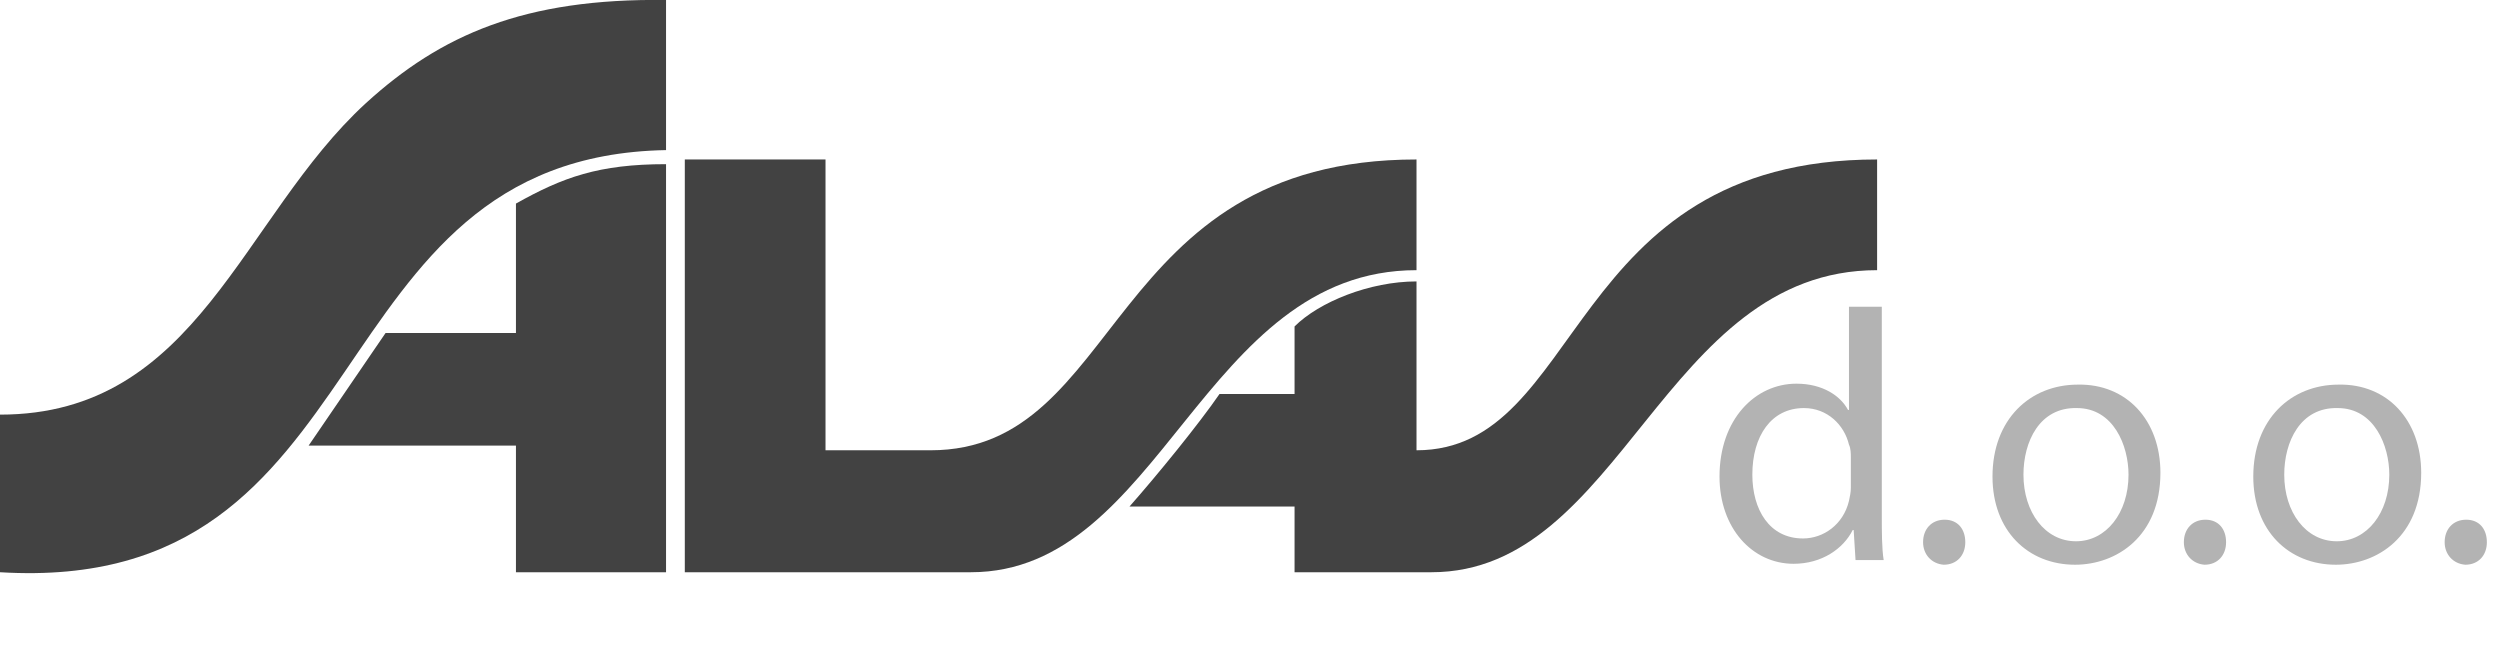
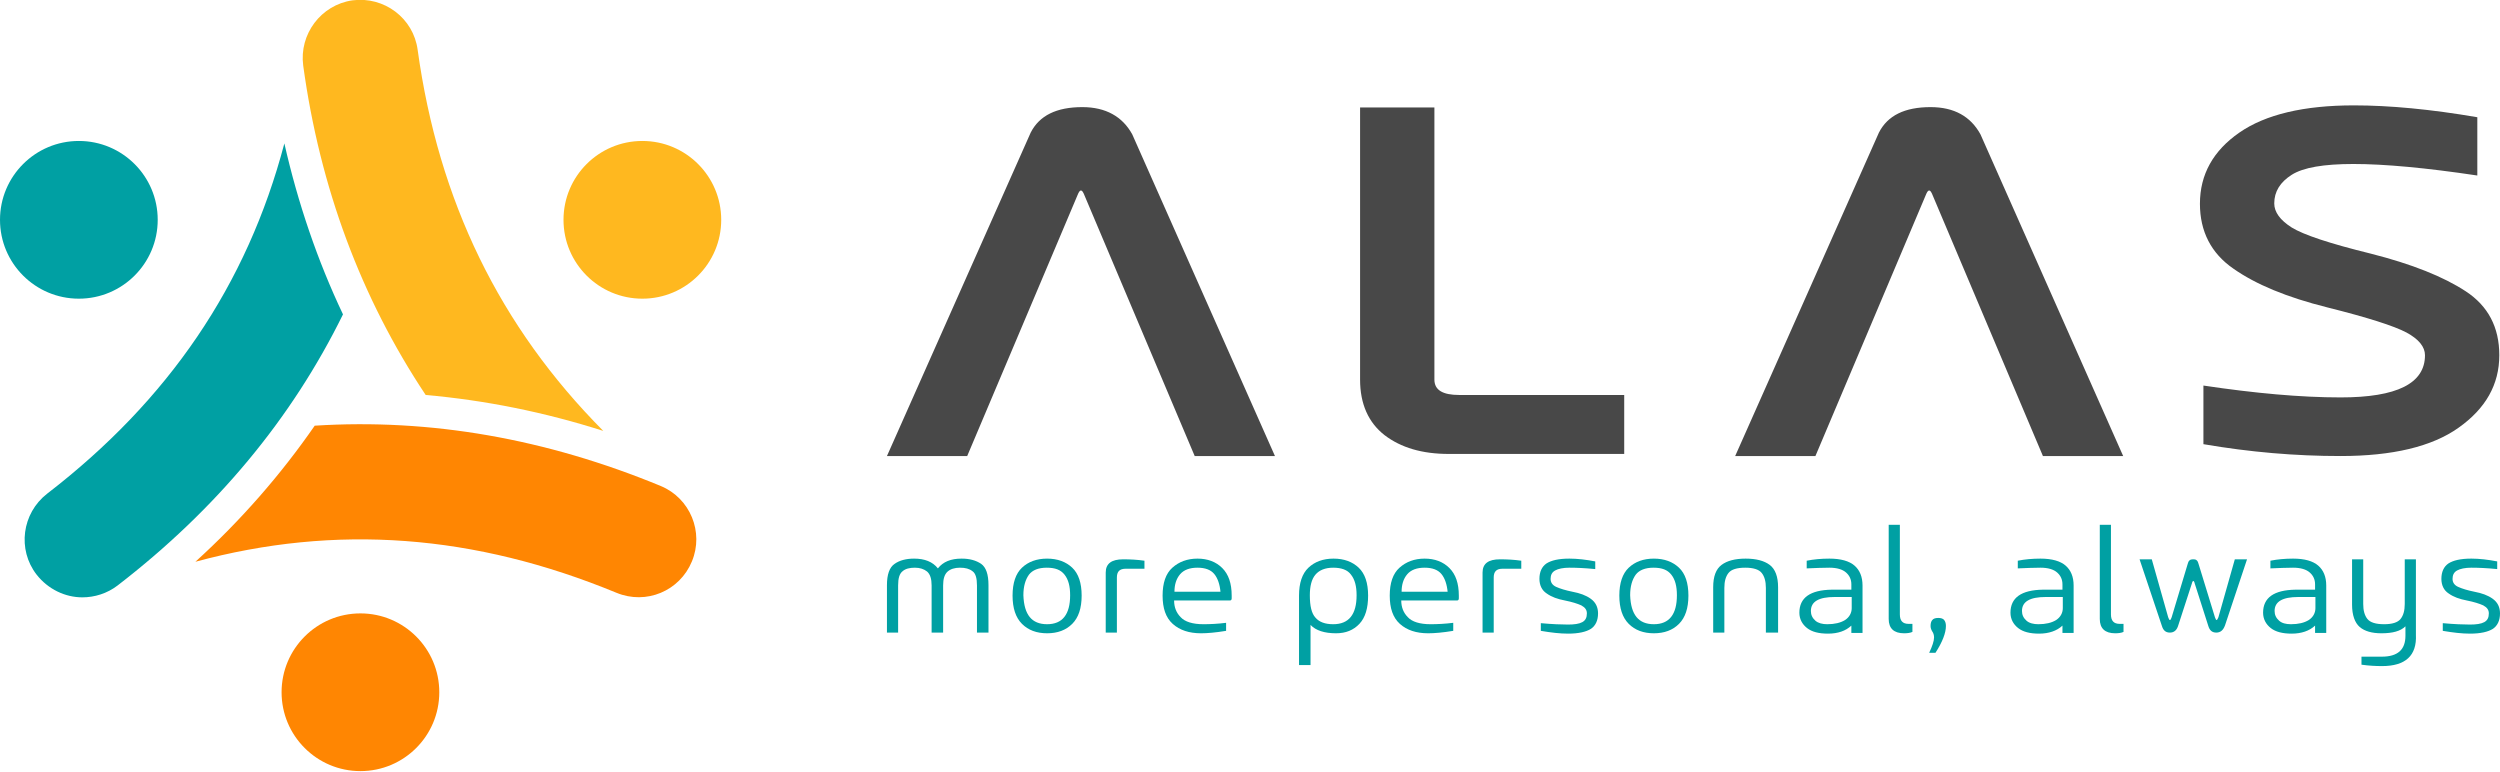
- <svg xmlns="http://www.w3.org/2000/svg" version="1.1" id="Layer_1" x="0px" y="0px" viewBox="0 0 266.5 69.2" enable-background="new 0 0 266.5 69.2" xml:space="preserve">
+ <svg xmlns="http://www.w3.org/2000/svg" version="1.1" id="Layer_1" x="0px" y="0px" viewBox="0 0 716.5 221" style="enable-background:new 0 0 716.5 221;" xml:space="preserve">
+   <style type="text/css">
+ 	.st0{fill:#00A0A3;}
+ 	.st1{fill:#FFB81F;}
+ 	.st2{fill:#FF8602;}
+ 	.st3{fill:#484848;}
+ </style>
  <g>
    <g>
-       <g>
-         <path fill-rule="evenodd" clip-rule="evenodd" fill="#424242" d="M151,28.8c0,0,0-7.8,0-11.8c-33.3,0-31.2,31-51.8,31H88     c0-10.3,0-20.7,0-31c-5,0-10,0-15,0c0,14.7,0,29.3,0,44h30.5C123.8,61,128.2,28.8,151,28.8z" />
-         <path fill-rule="evenodd" clip-rule="evenodd" fill="#424242" d="M0,44.2c21.1,0,25.7-21,39-33.2C47,3.7,55.9-0.2,71,0     c0,5.3,0,10.7,0,16C33,16.7,41.2,63.5,0,61C0,55.3,0,49.9,0,44.2z" />
-         <path fill-rule="evenodd" clip-rule="evenodd" fill="#424242" d="M41.1,35.5c4.3,0,9.5,0,13.9,0c0-4.7,0-9.1,0-13.8     c5-2.8,8.8-4.2,16-4.2c0,14.7,0,28.8,0,43.5c-5.3,0-10.7,0-16,0c0-4.3,0-9.1,0-13.5l-22.1,0" />
-       </g>
-       <path fill-rule="evenodd" clip-rule="evenodd" fill="#424242" d="M200.1,28.8c0,0,0-7.8,0-11.8c-33.3,0-31.2,31-49.1,31l0,0    c0-10.3,0-7.6,0-18c-5,0-10.4,2.2-13,4.8c0,2.9,0,7.2,0,7.2l-8,0c-2.2,3.2-6.6,8.6-9.6,12l17.6,0c0,1.8,0,4,0,7h14.6    C172.9,61,177.3,28.8,200.1,28.8z" />
+       <path class="st0" d="M13.5,141.5c-7.2,5.6-8.6,16-3,23.2c3.3,4.2,8.2,6.5,13.1,6.5c3.5,0,7.1-1.1,10.1-3.4    C62,146,83.6,120,98.3,90.1c-7.3-15.4-12.9-31.8-16.8-49C70.8,81.7,48.3,114.7,13.5,141.5z" />
+       <circle class="st0" cx="22.6" cy="63" r="22.6" />
+       <circle class="st1" cx="184.1" cy="63" r="22.6" />
+       <circle class="st2" cx="103.3" cy="198.4" r="22.6" />
+       <path class="st1" d="M119.7,14.3c-1.2-9.1-9.6-15.4-18.7-14.2C92,1.4,85.7,9.8,86.9,18.8c4.8,35,16.6,66.6,35.1,94.4    c17,1.5,34,4.9,50.9,10.3C143.2,93.6,125.7,57.6,119.7,14.3z" />
+       <path class="st2" d="M189.4,139.3c-32.9-13.6-66.1-19.4-99.2-17.3c-9.7,14-21.1,27.1-34.2,39c40.3-10.9,80-7.9,120.7,8.9    c8.5,3.5,18.1-0.5,21.6-9C201.8,152.5,197.8,142.8,189.4,139.3z" />
    </g>
    <g>
-       <path fill="#B3B3B3" d="M200.6,32.8V55c0,1.6,0,3.5,0.2,4.7h-3l-0.2-3.2h-0.1c-1,2-3.3,3.6-6.3,3.6c-4.4,0-7.9-3.8-7.9-9.3    c0-6.1,3.8-9.9,8.2-9.9c2.8,0,4.7,1.3,5.5,2.8h0.1v-11H200.6z M197.3,48.8c0-0.4,0-1-0.2-1.4c-0.5-2.1-2.3-3.9-4.8-3.9    c-3.5,0-5.5,3-5.5,7.1c0,3.7,1.8,6.8,5.4,6.8c2.2,0,4.3-1.5,4.9-4c0.1-0.5,0.2-0.9,0.2-1.4V48.8z" />
-       <path fill="#B3B3B3" d="M205,57.8c0-1.4,0.9-2.4,2.3-2.4s2.2,1,2.2,2.4c0,1.4-0.9,2.4-2.3,2.4C205.9,60.1,205,59.1,205,57.8z" />
-       <path fill="#B3B3B3" d="M230.3,50.4c0,6.8-4.7,9.8-9.1,9.8c-5,0-8.8-3.6-8.8-9.4c0-6.1,4-9.8,9.1-9.8    C226.7,40.9,230.3,44.8,230.3,50.4z M215.7,50.6c0,4,2.3,7.1,5.6,7.1c3.2,0,5.6-3,5.6-7.1c0-3.1-1.6-7.1-5.5-7.1    C217.4,43.4,215.7,47.1,215.7,50.6z" />
-       <path fill="#B3B3B3" d="M232.8,57.8c0-1.4,0.9-2.4,2.3-2.4s2.2,1,2.2,2.4c0,1.4-0.9,2.4-2.3,2.4C233.7,60.1,232.8,59.1,232.8,57.8    z" />
-       <path fill="#B3B3B3" d="M258.1,50.4c0,6.8-4.7,9.8-9.1,9.8c-5,0-8.8-3.6-8.8-9.4c0-6.1,4-9.8,9.1-9.8    C254.5,40.9,258.1,44.8,258.1,50.4z M243.5,50.6c0,4,2.3,7.1,5.6,7.1c3.2,0,5.6-3,5.6-7.1c0-3.1-1.6-7.1-5.5-7.1    C245.2,43.4,243.5,47.1,243.5,50.6z" />
-       <path fill="#B3B3B3" d="M260.6,57.8c0-1.4,0.9-2.4,2.3-2.4s2.2,1,2.2,2.4c0,1.4-0.9,2.4-2.3,2.4C261.5,60.1,260.6,59.1,260.6,57.8    z" />
+       <g>
+         <path class="st0" d="M283.2,181.3h-3.2v-13.5c0-2.1-0.4-3.5-1.3-4.1c-0.9-0.7-2-1-3.6-1c-1.5,0-2.7,0.4-3.5,1.1     c-0.9,0.8-1.3,2.1-1.3,4v13.5H267v-13.5c0-1.9-0.4-3.2-1.3-4c-0.9-0.7-2-1.1-3.5-1.1c-1.5,0-2.7,0.3-3.5,1     c-0.9,0.7-1.3,2-1.3,4.1v13.5h-3.2v-13.6c0-3,0.7-5.1,2.2-6.1c1.4-1,3.3-1.5,5.6-1.5c3,0,5.3,0.9,6.8,2.8     c1.5-1.9,3.7-2.8,6.8-2.8c2.3,0,4.1,0.5,5.6,1.5c1.4,1,2.1,3,2.1,6.1V181.3z" />
+         <path class="st0" d="M300.1,181.5c-3,0-5.4-0.9-7.2-2.7c-1.8-1.8-2.7-4.5-2.7-8.1c0-3.6,0.9-6.3,2.7-8c1.8-1.7,4.2-2.6,7.2-2.6     c3,0,5.4,0.9,7.2,2.6c1.8,1.7,2.7,4.4,2.7,8c0,3.6-0.9,6.3-2.7,8.1C305.5,180.6,303.1,181.5,300.1,181.5z M300.1,178.9     c4.4,0,6.6-2.8,6.6-8.3c0-2.6-0.5-4.5-1.6-5.9s-2.7-2-5.1-2c-2.4,0-4.1,0.7-5.1,2c-1,1.4-1.6,3.3-1.6,5.9     C293.5,176.2,295.7,178.9,300.1,178.9z" />
+         <path class="st0" d="M320.1,181.3h-3.2v-17.2c0-2.6,1.7-3.8,5-3.8c2,0,4,0.1,6.1,0.4v2.3h-5.4c-1.7,0-2.5,0.8-2.5,2.5V181.3z" />
+         <path class="st0" d="M344.2,181.5c-3.4,0-6.1-0.9-8.1-2.7c-2-1.8-2.9-4.5-2.9-8.1c0-3.6,0.9-6.3,2.8-8c1.9-1.7,4.3-2.6,7.2-2.6     c2.9,0,5.3,0.9,7.1,2.7c1.8,1.8,2.7,4.4,2.7,7.9v0.8c0,0.4-0.2,0.6-0.5,0.6h-16c0,1.9,0.6,3.5,1.9,4.8c1.2,1.3,3.4,2,6.5,2     c1.9,0,4.1-0.1,6.5-0.4v2.3C348.4,181.3,346,181.5,344.2,181.5z M349.8,169.7c-0.2-2.2-0.8-4-1.8-5.2c-1-1.2-2.6-1.8-4.8-1.8     c-2.2,0-3.9,0.6-5,1.9c-1.1,1.3-1.6,3-1.6,5H349.8z" />
+         <path class="st0" d="M375.5,190.6h-3.2v-19.9c0-3.6,0.9-6.3,2.7-8c1.8-1.7,4.2-2.6,7.2-2.6c3,0,5.4,0.9,7.2,2.6s2.7,4.4,2.7,8     c0,3.6-0.8,6.3-2.5,8.1c-1.7,1.8-3.9,2.7-6.7,2.7c-3.3,0-5.8-0.8-7.3-2.4V190.6z M382.1,178.9c4.5,0,6.7-2.8,6.7-8.3     c0-2.6-0.5-4.5-1.6-5.9c-1-1.4-2.8-2-5.1-2c-2.3,0-4,0.7-5.1,2s-1.6,3.3-1.6,5.9c0,3.1,0.5,5.2,1.6,6.4     C378.1,178.3,379.8,178.9,382.1,178.9z" />
+         <path class="st0" d="M409.3,181.5c-3.4,0-6.1-0.9-8.1-2.7c-2-1.8-2.9-4.5-2.9-8.1c0-3.6,0.9-6.3,2.8-8c1.9-1.7,4.3-2.6,7.2-2.6     c2.9,0,5.3,0.9,7.1,2.7c1.8,1.8,2.7,4.4,2.7,7.9v0.8c0,0.4-0.2,0.6-0.5,0.6h-16c0,1.9,0.6,3.5,1.9,4.8c1.2,1.3,3.4,2,6.5,2     c1.9,0,4.1-0.1,6.5-0.4v2.3C413.5,181.3,411.1,181.5,409.3,181.5z M414.9,169.7c-0.2-2.2-0.8-4-1.8-5.2c-1-1.2-2.6-1.8-4.8-1.8     c-2.2,0-3.9,0.6-5,1.9c-1.1,1.3-1.6,3-1.6,5H414.9z" />
+         <path class="st0" d="M428.1,181.3h-3.2v-17.2c0-2.6,1.7-3.8,5-3.8c2,0,4,0.1,6.1,0.4v2.3h-5.4c-1.7,0-2.5,0.8-2.5,2.5V181.3z" />
+         <path class="st0" d="M449.4,181.6c-2.3,0-4.9-0.3-7.8-0.8v-2.2c3.3,0.3,5.9,0.4,7.8,0.4c1.8,0,3.2-0.2,4.1-0.7     c0.9-0.5,1.3-1.3,1.3-2.5c0-1-0.5-1.7-1.6-2.3c-1.1-0.5-2.7-1-4.7-1.4c-2.1-0.4-3.8-1-5.2-2c-1.4-0.9-2.1-2.4-2.1-4.2     c0-2,0.7-3.5,2-4.4c1.4-0.9,3.5-1.4,6.6-1.4c2.3,0,4.8,0.3,7.4,0.8v2.2c-3-0.3-5.5-0.4-7.4-0.4c-1.8,0-3.2,0.3-4.1,0.8     c-0.9,0.5-1.3,1.3-1.3,2.4c0,1,0.5,1.8,1.6,2.3c1.1,0.5,2.7,1,4.7,1.4c2.1,0.4,3.8,1,5.2,2c1.4,1,2.1,2.4,2.1,4.2     c0,2-0.7,3.5-2,4.4C454.6,181.1,452.4,181.6,449.4,181.6z" />
+         <path class="st0" d="M474,181.5c-3,0-5.4-0.9-7.2-2.7c-1.8-1.8-2.7-4.5-2.7-8.1c0-3.6,0.9-6.3,2.7-8c1.8-1.7,4.2-2.6,7.2-2.6     c3,0,5.4,0.9,7.2,2.6c1.8,1.7,2.7,4.4,2.7,8c0,3.6-0.9,6.3-2.7,8.1C479.4,180.6,477,181.5,474,181.5z M474,178.9     c4.4,0,6.6-2.8,6.6-8.3c0-2.6-0.5-4.5-1.6-5.9s-2.7-2-5.1-2c-2.4,0-4.1,0.7-5.1,2c-1,1.4-1.6,3.3-1.6,5.9     C467.4,176.2,469.6,178.9,474,178.9z" />
+         <path class="st0" d="M509.3,181.3h-3.2v-12.8c0-1.9-0.4-3.3-1.2-4.3c-0.8-1-2.4-1.5-4.7-1.5c-2.4,0-4,0.5-4.8,1.5     c-0.8,1-1.2,2.4-1.2,4.3v12.8h-3.2v-13c0-3.1,0.8-5.2,2.4-6.4c1.6-1.2,3.9-1.8,6.9-1.8s5.3,0.6,6.9,1.8c1.6,1.2,2.4,3.4,2.4,6.4     V181.3z" />
+         <path class="st0" d="M523.9,181.6c-2.6,0-4.6-0.5-6-1.6c-1.4-1.1-2.2-2.6-2.2-4.4c0-4.3,3.1-6.5,9.3-6.6h5.6v-1.5     c0-1.4-0.5-2.5-1.5-3.4c-1-0.9-2.6-1.4-4.8-1.4c-1.9,0-4,0.1-6.5,0.2v-2.2c2-0.4,4.2-0.6,6.5-0.6c3.3,0,5.7,0.7,7.2,2     c1.5,1.3,2.3,3.2,2.3,5.7v13.6h-3.2v-2.1C529,180.8,526.8,181.6,523.9,181.6z M523.7,178.9c2.1,0,3.8-0.4,5.1-1.2     c1.2-0.8,1.9-2,1.9-3.4v-3.2h-4.9c-4.5,0-6.8,1.3-6.8,4c0,1.1,0.4,2,1.3,2.8C521.1,178.6,522.3,178.9,523.7,178.9z" />
+         <path class="st0" d="M545.7,181.5c-2.9,0-4.4-1.4-4.4-4.1v-27h3.2v25.7c0,1.8,0.8,2.7,2.5,2.7h1.1v2.3     C547.5,181.4,546.6,181.5,545.7,181.5z" />
+         <path class="st0" d="M554.7,187.1h-1.8c0.9-1.9,1.4-3.4,1.4-4.4c0-0.7-0.2-1.3-0.5-1.7c-0.3-0.5-0.5-1-0.5-1.6     c0-0.8,0.2-1.4,0.5-1.7c0.3-0.4,0.9-0.6,1.7-0.6c0.8,0,1.4,0.2,1.7,0.6c0.3,0.4,0.5,0.9,0.5,1.7     C557.7,181.4,556.7,184,554.7,187.1z" />
+         <path class="st0" d="M584.4,181.6c-2.6,0-4.6-0.5-6-1.6c-1.4-1.1-2.2-2.6-2.2-4.4c0-4.3,3.1-6.5,9.3-6.6h5.6v-1.5     c0-1.4-0.5-2.5-1.5-3.4c-1-0.9-2.6-1.4-4.8-1.4c-1.9,0-4,0.1-6.5,0.2v-2.2c2-0.4,4.2-0.6,6.5-0.6c3.3,0,5.7,0.7,7.2,2     c1.5,1.3,2.3,3.2,2.3,5.7v13.6h-3.2v-2.1C589.5,180.8,587.2,181.6,584.4,181.6z M584.2,178.9c2.1,0,3.8-0.4,5.1-1.2     c1.2-0.8,1.9-2,1.9-3.4v-3.2h-4.9c-4.5,0-6.8,1.3-6.8,4c0,1.1,0.4,2,1.3,2.8C581.6,178.6,582.8,178.9,584.2,178.9z" />
+         <path class="st0" d="M606.2,181.5c-2.9,0-4.4-1.4-4.4-4.1v-27h3.2v25.7c0,1.8,0.8,2.7,2.5,2.7h1.1v2.3     C608,181.4,607.1,181.5,606.2,181.5z" />
+         <path class="st0" d="M635.2,181.3c-1.2,0-1.9-0.6-2.3-1.9l-3.9-12.2c-0.1-0.5-0.3-0.7-0.4-0.7s-0.3,0.2-0.4,0.7l-3.9,12     c-0.4,1.4-1.2,2.1-2.4,2.1c-1.2,0-1.9-0.6-2.3-1.9l-6.4-19.1h3.5l4.7,16.6c0.2,0.5,0.3,0.8,0.5,0.8c0.2,0,0.3-0.3,0.5-0.8     l4.6-15.3c0.2-0.9,0.7-1.3,1.4-1.3h0.4c0.6,0,1.1,0.4,1.3,1.3l4.7,15.3c0.2,0.5,0.3,0.8,0.5,0.8c0.1,0,0.3-0.3,0.5-0.8l4.7-16.6     h3.5l-6.3,18.9C637.2,180.6,636.4,181.3,635.2,181.3z" />
+         <path class="st0" d="M656.8,181.6c-2.6,0-4.6-0.5-6-1.6c-1.4-1.1-2.2-2.6-2.2-4.4c0-4.3,3.1-6.5,9.3-6.6h5.6v-1.5     c0-1.4-0.5-2.5-1.5-3.4c-1-0.9-2.6-1.4-4.8-1.4c-1.9,0-4,0.1-6.5,0.2v-2.2c2-0.4,4.2-0.6,6.5-0.6c3.3,0,5.7,0.7,7.2,2     c1.5,1.3,2.3,3.2,2.3,5.7v13.6h-3.2v-2.1C661.9,180.8,659.6,181.6,656.8,181.6z M656.6,178.9c2.1,0,3.8-0.4,5.1-1.2     c1.2-0.8,1.9-2,1.9-3.4v-3.2h-4.9c-4.5,0-6.8,1.3-6.8,4c0,1.1,0.4,2,1.3,2.8C654,178.6,655.1,178.9,656.6,178.9z" />
+         <path class="st0" d="M682.7,190.9c-1.8,0-3.8-0.1-5.9-0.4v-2.3h5.8c4.6,0,6.8-2,6.8-6v-2.7c-1.4,1.4-3.7,2-6.9,2     c-2.7,0-4.8-0.6-6.2-1.8c-1.4-1.2-2.2-3.4-2.2-6.4v-13h3.2v12.8c0,1.9,0.4,3.3,1.2,4.3s2.4,1.5,4.8,1.5c2.3,0,3.9-0.5,4.7-1.5     c0.8-1,1.2-2.4,1.2-4.3v-12.8h3.2v21.6C692.7,187.9,689.4,190.9,682.7,190.9z" />
+         <path class="st0" d="M707.9,181.6c-2.3,0-4.9-0.3-7.8-0.8v-2.2c3.3,0.3,5.9,0.4,7.8,0.4c1.8,0,3.2-0.2,4.1-0.7s1.3-1.3,1.3-2.5     c0-1-0.5-1.7-1.6-2.3c-1.1-0.5-2.7-1-4.7-1.4c-2.1-0.4-3.8-1-5.2-2c-1.4-0.9-2.1-2.4-2.1-4.2c0-2,0.7-3.5,2-4.4     c1.4-0.9,3.5-1.4,6.6-1.4c2.3,0,4.8,0.3,7.4,0.8v2.2c-3-0.3-5.5-0.4-7.4-0.4c-1.8,0-3.2,0.3-4.1,0.8c-0.9,0.5-1.3,1.3-1.3,2.4     c0,1,0.5,1.8,1.6,2.3s2.7,1,4.7,1.4c2.1,0.4,3.8,1,5.2,2c1.4,1,2.1,2.4,2.1,4.2c0,2-0.7,3.5-2,4.4     C713.1,181.1,710.9,181.6,707.9,181.6z" />
+       </g>
+       <g>
+         <path class="st3" d="M310.2,30.7c-7.4,0-12.3,2.4-14.8,7.3l-41.2,92.7h23l31.8-75.2c0.3-0.6,0.5-0.9,0.8-0.9     c0.3,0,0.5,0.3,0.8,0.9l31.8,75.2h23l-40.9-92.2C321.7,33.4,316.9,30.7,310.2,30.7z" />
+         <path class="st3" d="M465.6,130.1h-50.4c-7.6,0-13.7-1.8-18.4-5.4c-4.6-3.6-7-8.9-7-15.9v-78h21.3v78c0,3,2.4,4.4,7.1,4.4h47.3     V130.1z" />
+         <path class="st3" d="M553.3,30.7c-7.4,0-12.3,2.4-14.8,7.3l-41.2,92.7h23l31.8-75.2c0.3-0.6,0.5-0.9,0.8-0.9     c0.3,0,0.5,0.3,0.8,0.9l31.8,75.2h23l-40.9-92.2C564.8,33.4,560.1,30.7,553.3,30.7z" />
+         <path class="st3" d="M670.8,130.7c-12.9,0-25.9-1.1-39.3-3.4v-16.8c14.7,2.2,27.9,3.4,39.3,3.4c16.2,0,24.2-4,24.2-12.1     c0-2.4-1.8-4.6-5.3-6.5c-3.6-1.9-11.1-4.3-22.7-7.2c-11.6-2.9-20.5-6.6-26.9-11.1c-6.4-4.4-9.6-10.7-9.6-18.6     c0-8.4,3.8-15.2,11.3-20.4c7.5-5.2,18.5-7.8,32.8-7.8c10.2,0,22,1.1,35.4,3.4v16.7c-14.7-2.2-26.6-3.3-35.5-3.3     c-8.5,0-14.4,1-17.7,3.1c-3.3,2.1-5,4.8-5,8.2c0,2.5,1.7,4.8,5,6.9c3.4,2.1,10.9,4.6,22.7,7.5c11.8,3,20.8,6.6,27.2,10.8     c6.4,4.2,9.6,10.3,9.6,18.3c0,8.4-3.9,15.3-11.7,20.8C697,128,685.7,130.7,670.8,130.7z" />
+       </g>
    </g>
  </g>
</svg>
